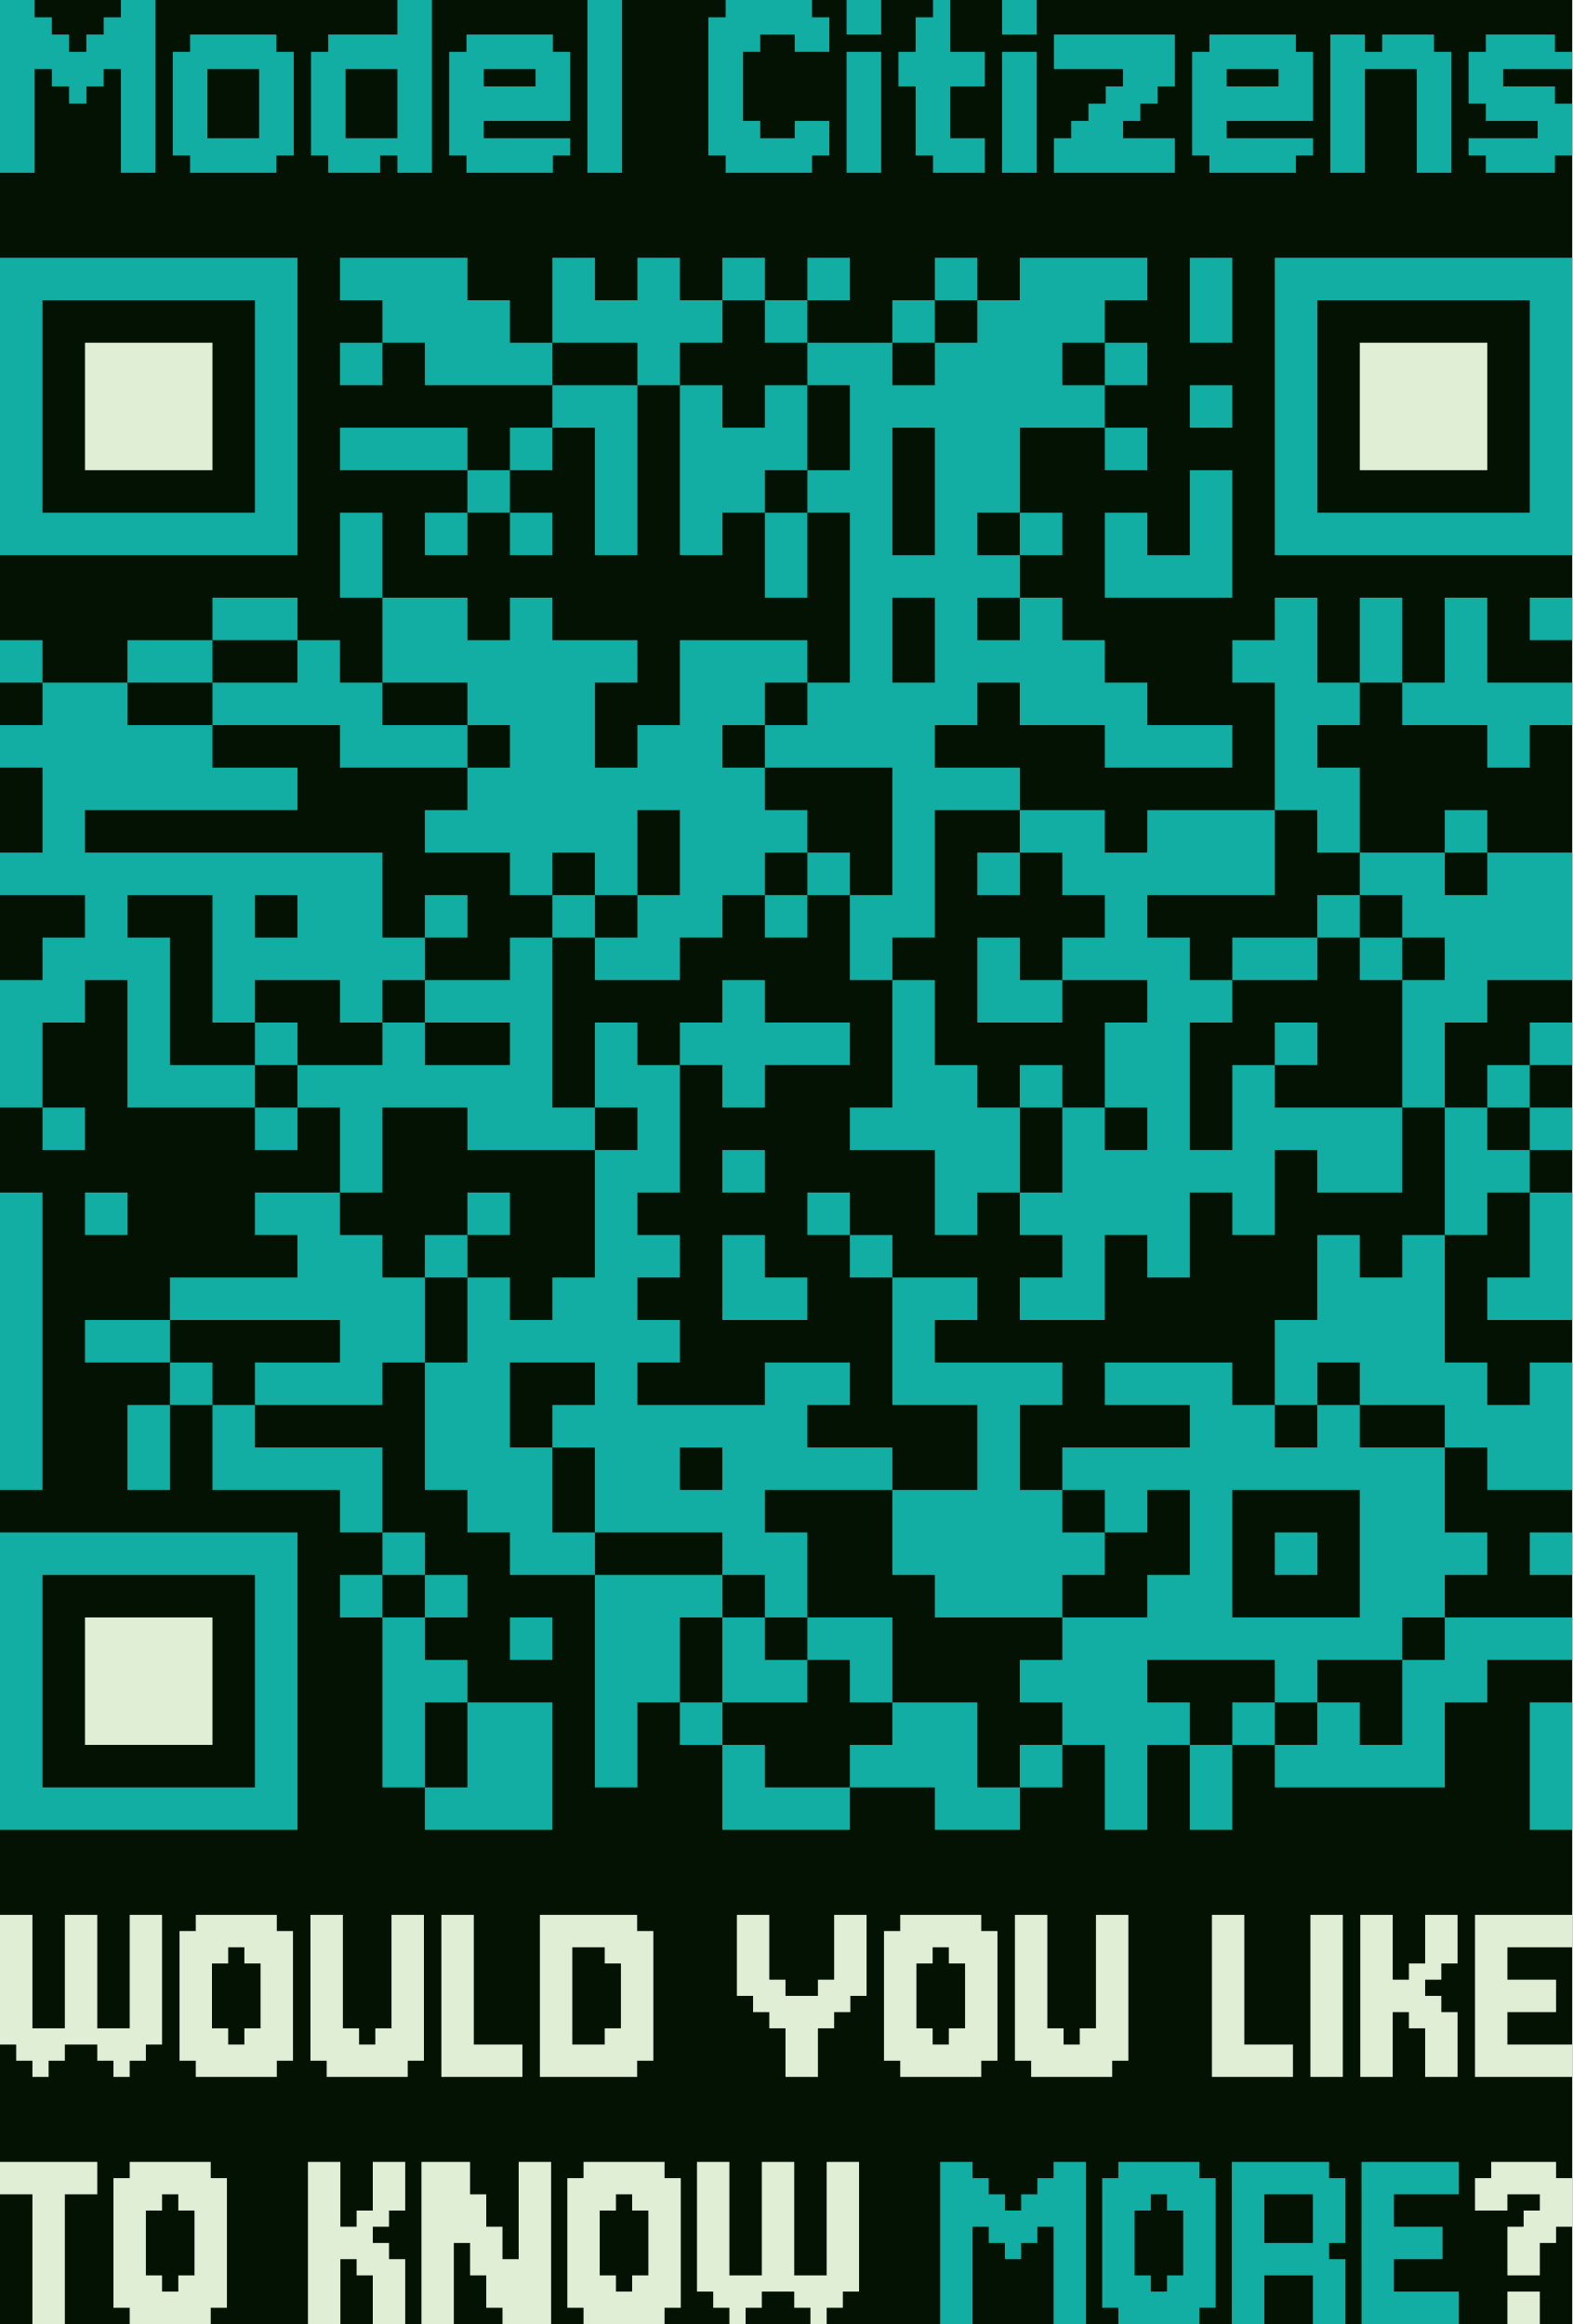
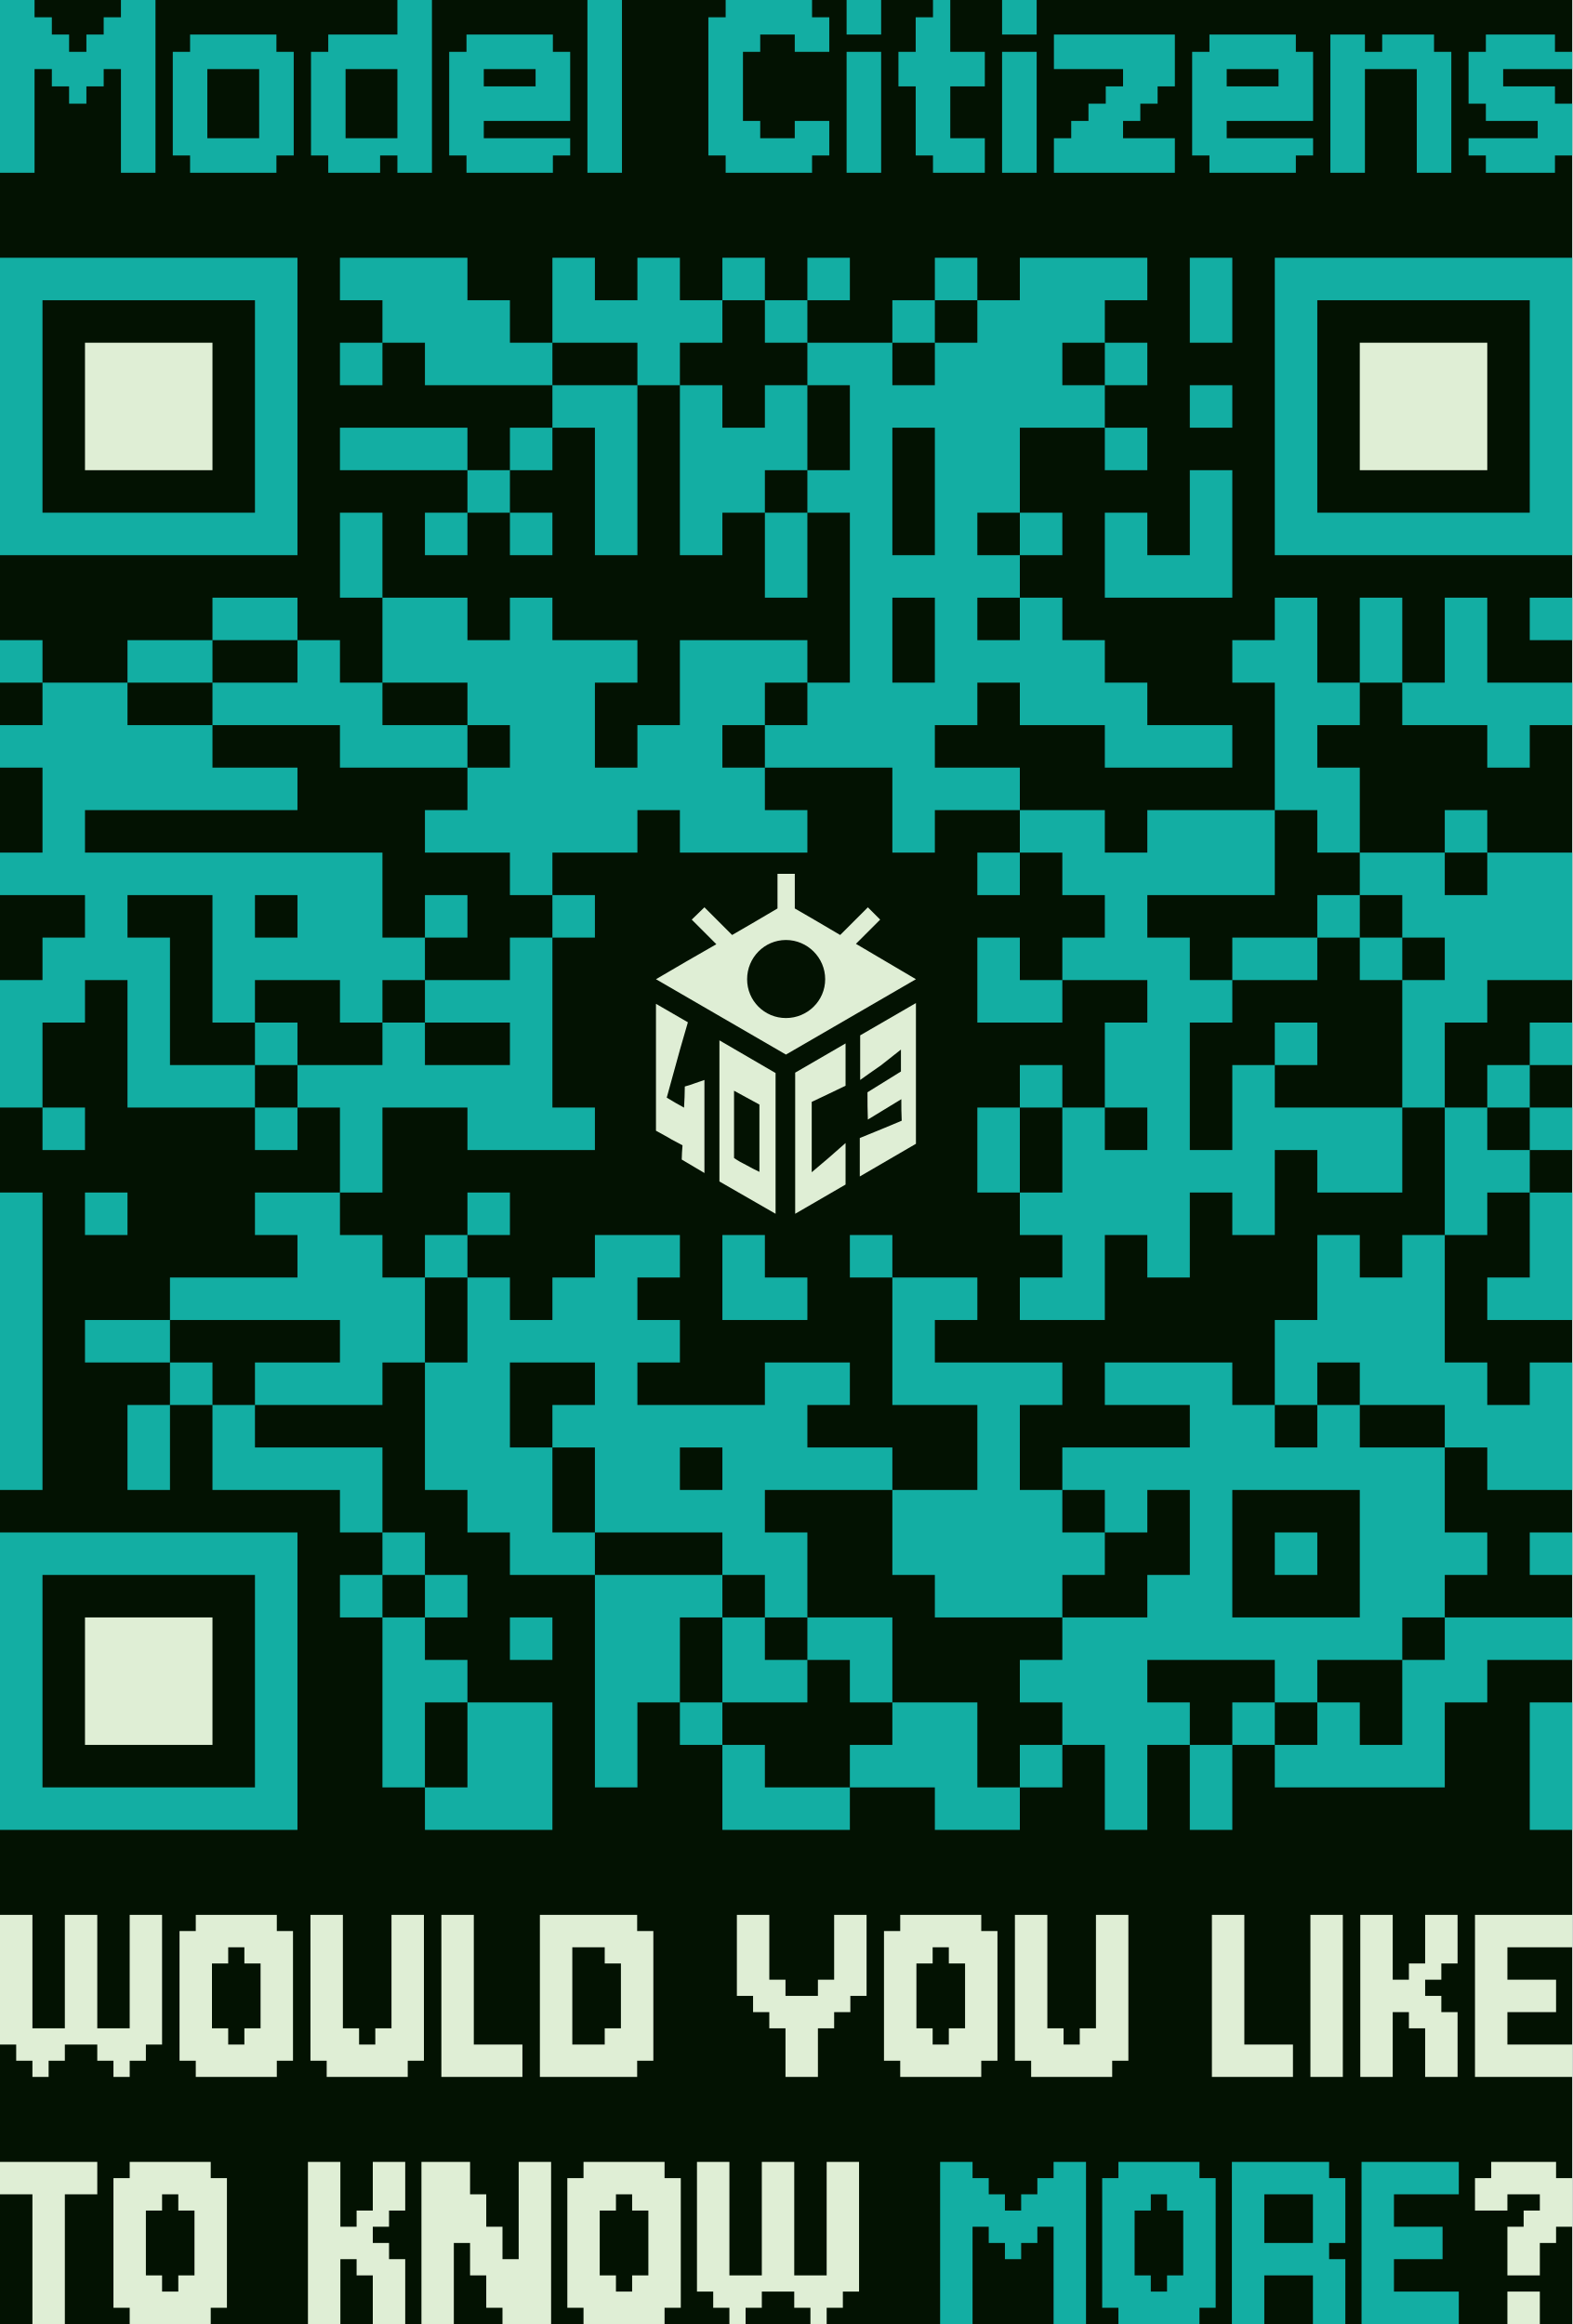
<svg xmlns="http://www.w3.org/2000/svg" width="250" height="369.559" viewBox="0 0 37 54.695">
  <path d="M0 0H37V54.695H0Z" fill="#031202" />
  <g transform="translate(0 0)">
    <path d="M 1.626 2.033 L 1.626 2.033 L 1.22 2.033 L 1.22 1.626 L 0.813 1.626 L 0.813 4.066 L 0 4.066 L 0 0 L 0.813 0 L 0.813 0.407 L 1.22 0.407 L 1.22 0.813 L 1.626 0.813 L 1.626 1.22 L 2.033 1.22 L 2.033 0.813 L 2.44 0.813 L 2.44 0.407 L 2.846 0.407 L 2.846 0 L 3.659 0 L 3.659 4.066 L 2.846 4.066 L 2.846 1.626 L 2.44 1.626 L 2.44 2.033 L 2.033 2.033 L 2.033 2.44 L 1.626 2.44 Z M 4.066 1.22 L 4.066 1.22 L 4.473 1.22 L 4.473 0.813 L 6.505 0.813 L 6.505 1.22 L 6.912 1.22 L 6.912 3.659 L 6.505 3.659 L 6.505 4.066 L 4.473 4.066 L 4.473 3.659 L 4.066 3.659 Z M 6.099 1.626 L 6.099 1.626 L 4.879 1.626 L 4.879 3.253 L 6.099 3.253 Z M 9.352 0.813 L 9.352 0.813 L 9.352 0 L 10.165 0 L 10.165 4.066 L 9.352 4.066 L 9.352 3.659 L 8.945 3.659 L 8.945 4.066 L 7.725 4.066 L 7.725 3.659 L 7.319 3.659 L 7.319 1.22 L 7.725 1.22 L 7.725 0.813 Z M 9.352 3.253 L 9.352 3.253 L 9.352 1.626 L 8.132 1.626 L 8.132 3.253 Z M 10.571 1.22 L 10.571 1.22 L 10.978 1.22 L 10.978 0.813 L 13.011 0.813 L 13.011 1.22 L 13.418 1.22 L 13.418 2.846 L 11.385 2.846 L 11.385 3.253 L 13.418 3.253 L 13.418 3.659 L 13.011 3.659 L 13.011 4.066 L 10.978 4.066 L 10.978 3.659 L 10.571 3.659 Z M 11.385 2.033 L 11.385 2.033 L 12.604 2.033 L 12.604 1.626 L 11.385 1.626 Z M 13.824 0 L 13.824 0 L 14.637 0 L 14.637 4.066 L 13.824 4.066 Z M 18.703 2.846 L 18.703 2.846 L 19.516 2.846 L 19.516 3.659 L 19.11 3.659 L 19.11 4.066 L 17.077 4.066 L 17.077 3.659 L 16.67 3.659 L 16.67 0.407 L 17.077 0.407 L 17.077 0 L 19.11 0 L 19.11 0.407 L 19.516 0.407 L 19.516 1.22 L 18.703 1.22 L 18.703 0.813 L 17.89 0.813 L 17.89 1.22 L 17.484 1.22 L 17.484 2.846 L 17.89 2.846 L 17.89 3.253 L 18.703 3.253 Z M 19.923 0 L 19.923 0 L 20.736 0 L 20.736 0.813 L 19.923 0.813 Z M 19.923 1.22 L 19.923 1.22 L 20.736 1.22 L 20.736 4.066 L 19.923 4.066 Z M 21.143 1.22 L 21.143 1.22 L 21.549 1.22 L 21.549 0.407 L 21.956 0.407 L 21.956 0 L 22.363 0 L 22.363 1.22 L 23.176 1.22 L 23.176 2.033 L 22.363 2.033 L 22.363 3.253 L 23.176 3.253 L 23.176 4.066 L 21.956 4.066 L 21.956 3.659 L 21.549 3.659 L 21.549 2.033 L 21.143 2.033 Z M 23.582 0 L 23.582 0 L 24.396 0 L 24.396 0.813 L 23.582 0.813 Z M 23.582 1.22 L 23.582 1.22 L 24.396 1.22 L 24.396 4.066 L 23.582 4.066 Z M 24.802 3.253 L 24.802 3.253 L 25.209 3.253 L 25.209 2.846 L 25.615 2.846 L 25.615 2.44 L 26.022 2.44 L 26.022 2.033 L 26.429 2.033 L 26.429 1.626 L 24.802 1.626 L 24.802 0.813 L 27.648 0.813 L 27.648 2.033 L 27.242 2.033 L 27.242 2.44 L 26.835 2.44 L 26.835 2.846 L 26.429 2.846 L 26.429 3.253 L 27.648 3.253 L 27.648 4.066 L 24.802 4.066 Z M 28.055 1.22 L 28.055 1.22 L 28.462 1.22 L 28.462 0.813 L 30.495 0.813 L 30.495 1.22 L 30.901 1.22 L 30.901 2.846 L 28.868 2.846 L 28.868 3.253 L 30.901 3.253 L 30.901 3.659 L 30.495 3.659 L 30.495 4.066 L 28.462 4.066 L 28.462 3.659 L 28.055 3.659 Z M 28.868 2.033 L 28.868 2.033 L 30.088 2.033 L 30.088 1.626 L 28.868 1.626 Z M 32.121 1.22 L 32.121 1.22 L 32.527 1.22 L 32.527 0.813 L 33.747 0.813 L 33.747 1.22 L 34.154 1.22 L 34.154 4.066 L 33.341 4.066 L 33.341 1.626 L 32.121 1.626 L 32.121 4.066 L 31.308 4.066 L 31.308 0.813 L 32.121 0.813 Z M 34.967 3.659 L 34.967 3.659 L 34.56 3.659 L 34.56 3.253 L 36.187 3.253 L 36.187 2.846 L 34.967 2.846 L 34.967 2.44 L 34.56 2.44 L 34.56 1.22 L 34.967 1.22 L 34.967 0.813 L 36.593 0.813 L 36.593 1.22 L 37 1.22 L 37 1.626 L 35.374 1.626 L 35.374 2.033 L 36.593 2.033 L 36.593 2.44 L 37 2.44 L 37 3.659 L 36.593 3.659 L 36.593 4.066 L 34.967 4.066 Z " fill="#13aea3" />
  </g>
  <g transform="translate(0 6.066)">
-     <path d="M8 0H9V1H8ZM9 0H10V1H9ZM10 0H11V1H10ZM13 0H14V1H13ZM15 0H16V1H15ZM17 0H18V1H17ZM19 0H20V1H19ZM22 0H23V1H22ZM24 0H25V1H24ZM25 0H26V1H25ZM26 0H27V1H26ZM28 0H29V1H28ZM9 1H10V2H9ZM10 1H11V2H10ZM11 1H12V2H11ZM13 1H14V2H13ZM14 1H15V2H14ZM15 1H16V2H15ZM16 1H17V2H16ZM18 1H19V2H18ZM21 1H22V2H21ZM23 1H24V2H23ZM24 1H25V2H24ZM25 1H26V2H25ZM28 1H29V2H28ZM8 2H9V3H8ZM10 2H11V3H10ZM11 2H12V3H11ZM12 2H13V3H12ZM15 2H16V3H15ZM19 2H20V3H19ZM20 2H21V3H20ZM22 2H23V3H22ZM23 2H24V3H23ZM24 2H25V3H24ZM26 2H27V3H26ZM13 3H14V4H13ZM14 3H15V4H14ZM16 3H17V4H16ZM18 3H19V4H18ZM20 3H21V4H20ZM21 3H22V4H21ZM22 3H23V4H22ZM23 3H24V4H23ZM24 3H25V4H24ZM25 3H26V4H25ZM28 3H29V4H28ZM8 4H9V5H8ZM9 4H10V5H9ZM10 4H11V5H10ZM12 4H13V5H12ZM14 4H15V5H14ZM16 4H17V5H16ZM17 4H18V5H17ZM18 4H19V5H18ZM20 4H21V5H20ZM22 4H23V5H22ZM23 4H24V5H23ZM26 4H27V5H26ZM11 5H12V6H11ZM14 5H15V6H14ZM16 5H17V6H16ZM17 5H18V6H17ZM19 5H20V6H19ZM20 5H21V6H20ZM22 5H23V6H22ZM23 5H24V6H23ZM28 5H29V6H28ZM8 6H9V7H8ZM10 6H11V7H10ZM12 6H13V7H12ZM14 6H15V7H14ZM16 6H17V7H16ZM18 6H19V7H18ZM20 6H21V7H20ZM22 6H23V7H22ZM24 6H25V7H24ZM26 6H27V7H26ZM28 6H29V7H28ZM8 7H9V8H8ZM18 7H19V8H18ZM20 7H21V8H20ZM21 7H22V8H21ZM22 7H23V8H22ZM23 7H24V8H23ZM26 7H27V8H26ZM27 7H28V8H27ZM28 7H29V8H28ZM5 8H6V9H5ZM6 8H7V9H6ZM9 8H10V9H9ZM10 8H11V9H10ZM12 8H13V9H12ZM20 8H21V9H20ZM22 8H23V9H22ZM24 8H25V9H24ZM30 8H31V9H30ZM32 8H33V9H32ZM34 8H35V9H34ZM36 8H37V9H36ZM0 9H1V10H0ZM3 9H4V10H3ZM4 9H5V10H4ZM7 9H8V10H7ZM9 9H10V10H9ZM10 9H11V10H10ZM11 9H12V10H11ZM12 9H13V10H12ZM13 9H14V10H13ZM14 9H15V10H14ZM16 9H17V10H16ZM17 9H18V10H17ZM18 9H19V10H18ZM20 9H21V10H20ZM22 9H23V10H22ZM23 9H24V10H23ZM24 9H25V10H24ZM25 9H26V10H25ZM29 9H30V10H29ZM30 9H31V10H30ZM32 9H33V10H32ZM34 9H35V10H34ZM1 10H2V11H1ZM2 10H3V11H2ZM5 10H6V11H5ZM6 10H7V11H6ZM7 10H8V11H7ZM8 10H9V11H8ZM11 10H12V11H11ZM12 10H13V11H12ZM13 10H14V11H13ZM16 10H17V11H16ZM17 10H18V11H17ZM19 10H20V11H19ZM20 10H21V11H20ZM21 10H22V11H21ZM22 10H23V11H22ZM24 10H25V11H24ZM25 10H26V11H25ZM26 10H27V11H26ZM30 10H31V11H30ZM31 10H32V11H31ZM33 10H34V11H33ZM34 10H35V11H34ZM35 10H36V11H35ZM36 10H37V11H36ZM0 11H1V12H0ZM1 11H2V12H1ZM2 11H3V12H2ZM3 11H4V12H3ZM4 11H5V12H4ZM8 11H9V12H8ZM9 11H10V12H9ZM10 11H11V12H10ZM12 11H13V12H12ZM13 11H14V12H13ZM15 11H16V12H15ZM16 11H17V12H16ZM18 11H19V12H18ZM19 11H20V12H19ZM20 11H21V12H20ZM21 11H22V12H21ZM26 11H27V12H26ZM27 11H28V12H27ZM28 11H29V12H28ZM30 11H31V12H30ZM35 11H36V12H35ZM1 12H2V13H1ZM2 12H3V13H2ZM3 12H4V13H3ZM4 12H5V13H4ZM5 12H6V13H5ZM6 12H7V13H6ZM11 12H12V13H11ZM12 12H13V13H12ZM13 12H14V13H13ZM14 12H15V13H14ZM15 12H16V13H15ZM16 12H17V13H16ZM17 12H18V13H17ZM21 12H22V13H21ZM22 12H23V13H22ZM23 12H24V13H23ZM30 12H31V13H30ZM31 12H32V13H31ZM1 13H2V14H1ZM10 13H11V14H10ZM11 13H12V14H11ZM12 13H13V14H12ZM13 13H14V14H13ZM14 13H15V14H14ZM16 13H17V14H16ZM17 13H18V14H17ZM18 13H19V14H18ZM21 13H22V14H21ZM24 13H25V14H24ZM25 13H26V14H25ZM27 13H28V14H27ZM28 13H29V14H28ZM29 13H30V14H29ZM31 13H32V14H31ZM34 13H35V14H34ZM0 14H1V15H0ZM1 14H2V15H1ZM2 14H3V15H2ZM3 14H4V15H3ZM4 14H5V15H4ZM5 14H6V15H5ZM6 14H7V15H6ZM7 14H8V15H7ZM8 14H9V15H8ZM12 14H13V15H12ZM14 14H15V15H14ZM16 14H17V15H16ZM17 14H18V15H17ZM19 14H20V15H19ZM21 14H22V15H21ZM23 14H24V15H23ZM25 14H26V15H25ZM26 14H27V15H26ZM27 14H28V15H27ZM28 14H29V15H28ZM29 14H30V15H29ZM32 14H33V15H32ZM33 14H34V15H33ZM35 14H36V15H35ZM36 14H37V15H36ZM2 15H3V16H2ZM5 15H6V16H5ZM7 15H8V16H7ZM8 15H9V16H8ZM10 15H11V16H10ZM13 15H14V16H13ZM15 15H16V16H15ZM16 15H17V16H16ZM18 15H19V16H18ZM20 15H21V16H20ZM21 15H22V16H21ZM26 15H27V16H26ZM31 15H32V16H31ZM33 15H34V16H33ZM34 15H35V16H34ZM35 15H36V16H35ZM36 15H37V16H36ZM1 16H2V17H1ZM2 16H3V17H2ZM3 16H4V17H3ZM5 16H6V17H5ZM6 16H7V17H6ZM7 16H8V17H7ZM8 16H9V17H8ZM9 16H10V17H9ZM12 16H13V17H12ZM14 16H15V17H14ZM15 16H16V17H15ZM20 16H21V17H20ZM23 16H24V17H23ZM25 16H26V17H25ZM26 16H27V17H26ZM27 16H28V17H27ZM29 16H30V17H29ZM30 16H31V17H30ZM32 16H33V17H32ZM34 16H35V17H34ZM35 16H36V17H35ZM36 16H37V17H36ZM0 17H1V18H0ZM1 17H2V18H1ZM3 17H4V18H3ZM5 17H6V18H5ZM8 17H9V18H8ZM10 17H11V18H10ZM11 17H12V18H11ZM12 17H13V18H12ZM17 17H18V18H17ZM21 17H22V18H21ZM23 17H24V18H23ZM24 17H25V18H24ZM27 17H28V18H27ZM28 17H29V18H28ZM33 17H34V18H33ZM34 17H35V18H34ZM0 18H1V19H0ZM3 18H4V19H3ZM6 18H7V19H6ZM9 18H10V19H9ZM12 18H13V19H12ZM14 18H15V19H14ZM16 18H17V19H16ZM17 18H18V19H17ZM18 18H19V19H18ZM19 18H20V19H19ZM21 18H22V19H21ZM26 18H27V19H26ZM27 18H28V19H27ZM30 18H31V19H30ZM33 18H34V19H33ZM36 18H37V19H36ZM0 19H1V20H0ZM3 19H4V20H3ZM4 19H5V20H4ZM5 19H6V20H5ZM7 19H8V20H7ZM8 19H9V20H8ZM9 19H10V20H9ZM10 19H11V20H10ZM11 19H12V20H11ZM12 19H13V20H12ZM14 19H15V20H14ZM15 19H16V20H15ZM17 19H18V20H17ZM21 19H22V20H21ZM22 19H23V20H22ZM24 19H25V20H24ZM26 19H27V20H26ZM27 19H28V20H27ZM29 19H30V20H29ZM33 19H34V20H33ZM35 19H36V20H35ZM1 20H2V21H1ZM6 20H7V21H6ZM8 20H9V21H8ZM11 20H12V21H11ZM12 20H13V21H12ZM13 20H14V21H13ZM15 20H16V21H15ZM20 20H21V21H20ZM21 20H22V21H21ZM22 20H23V21H22ZM23 20H24V21H23ZM25 20H26V21H25ZM27 20H28V21H27ZM29 20H30V21H29ZM30 20H31V21H30ZM31 20H32V21H31ZM32 20H33V21H32ZM34 20H35V21H34ZM36 20H37V21H36ZM8 21H9V22H8ZM14 21H15V22H14ZM15 21H16V22H15ZM17 21H18V22H17ZM22 21H23V22H22ZM23 21H24V22H23ZM25 21H26V22H25ZM26 21H27V22H26ZM27 21H28V22H27ZM28 21H29V22H28ZM29 21H30V22H29ZM31 21H32V22H31ZM32 21H33V22H32ZM34 21H35V22H34ZM35 21H36V22H35ZM0 22H1V23H0ZM2 22H3V23H2ZM6 22H7V23H6ZM7 22H8V23H7ZM11 22H12V23H11ZM14 22H15V23H14ZM19 22H20V23H19ZM22 22H23V23H22ZM24 22H25V23H24ZM25 22H26V23H25ZM26 22H27V23H26ZM27 22H28V23H27ZM29 22H30V23H29ZM34 22H35V23H34ZM36 22H37V23H36ZM0 23H1V24H0ZM7 23H8V24H7ZM8 23H9V24H8ZM10 23H11V24H10ZM14 23H15V24H14ZM15 23H16V24H15ZM17 23H18V24H17ZM20 23H21V24H20ZM25 23H26V24H25ZM27 23H28V24H27ZM31 23H32V24H31ZM33 23H34V24H33ZM36 23H37V24H36ZM0 24H1V25H0ZM4 24H5V25H4ZM5 24H6V25H5ZM6 24H7V25H6ZM7 24H8V25H7ZM8 24H9V25H8ZM9 24H10V25H9ZM11 24H12V25H11ZM13 24H14V25H13ZM14 24H15V25H14ZM17 24H18V25H17ZM18 24H19V25H18ZM21 24H22V25H21ZM22 24H23V25H22ZM24 24H25V25H24ZM25 24H26V25H25ZM31 24H32V25H31ZM32 24H33V25H32ZM33 24H34V25H33ZM35 24H36V25H35ZM36 24H37V25H36ZM0 25H1V26H0ZM2 25H3V26H2ZM3 25H4V26H3ZM8 25H9V26H8ZM9 25H10V26H9ZM11 25H12V26H11ZM12 25H13V26H12ZM13 25H14V26H13ZM14 25H15V26H14ZM15 25H16V26H15ZM21 25H22V26H21ZM30 25H31V26H30ZM31 25H32V26H31ZM32 25H33V26H32ZM33 25H34V26H33ZM0 26H1V27H0ZM4 26H5V27H4ZM6 26H7V27H6ZM7 26H8V27H7ZM8 26H9V27H8ZM10 26H11V27H10ZM11 26H12V27H11ZM14 26H15V27H14ZM18 26H19V27H18ZM19 26H20V27H19ZM21 26H22V27H21ZM22 26H23V27H22ZM23 26H24V27H23ZM24 26H25V27H24ZM26 26H27V27H26ZM27 26H28V27H27ZM28 26H29V27H28ZM30 26H31V27H30ZM32 26H33V27H32ZM33 26H34V27H33ZM34 26H35V27H34ZM36 26H37V27H36ZM0 27H1V28H0ZM3 27H4V28H3ZM5 27H6V28H5ZM10 27H11V28H10ZM11 27H12V28H11ZM13 27H14V28H13ZM14 27H15V28H14ZM15 27H16V28H15ZM16 27H17V28H16ZM17 27H18V28H17ZM18 27H19V28H18ZM23 27H24V28H23ZM28 27H29V28H28ZM29 27H30V28H29ZM31 27H32V28H31ZM34 27H35V28H34ZM35 27H36V28H35ZM36 27H37V28H36ZM0 28H1V29H0ZM3 28H4V29H3ZM5 28H6V29H5ZM6 28H7V29H6ZM7 28H8V29H7ZM8 28H9V29H8ZM10 28H11V29H10ZM11 28H12V29H11ZM12 28H13V29H12ZM14 28H15V29H14ZM15 28H16V29H15ZM17 28H18V29H17ZM18 28H19V29H18ZM19 28H20V29H19ZM20 28H21V29H20ZM23 28H24V29H23ZM25 28H26V29H25ZM26 28H27V29H26ZM27 28H28V29H27ZM28 28H29V29H28ZM29 28H30V29H29ZM30 28H31V29H30ZM31 28H32V29H31ZM32 28H33V29H32ZM33 28H34V29H33ZM35 28H36V29H35ZM36 28H37V29H36ZM8 29H9V30H8ZM11 29H12V30H11ZM12 29H13V30H12ZM14 29H15V30H14ZM15 29H16V30H15ZM16 29H17V30H16ZM17 29H18V30H17ZM21 29H22V30H21ZM22 29H23V30H22ZM23 29H24V30H23ZM24 29H25V30H24ZM26 29H27V30H26ZM28 29H29V30H28ZM32 29H33V30H32ZM33 29H34V30H33ZM9 30H10V31H9ZM12 30H13V31H12ZM13 30H14V31H13ZM17 30H18V31H17ZM18 30H19V31H18ZM21 30H22V31H21ZM22 30H23V31H22ZM23 30H24V31H23ZM24 30H25V31H24ZM25 30H26V31H25ZM28 30H29V31H28ZM30 30H31V31H30ZM32 30H33V31H32ZM33 30H34V31H33ZM34 30H35V31H34ZM36 30H37V31H36ZM8 31H9V32H8ZM10 31H11V32H10ZM14 31H15V32H14ZM15 31H16V32H15ZM16 31H17V32H16ZM18 31H19V32H18ZM22 31H23V32H22ZM23 31H24V32H23ZM24 31H25V32H24ZM27 31H28V32H27ZM28 31H29V32H28ZM32 31H33V32H32ZM33 31H34V32H33ZM9 32H10V33H9ZM12 32H13V33H12ZM14 32H15V33H14ZM15 32H16V33H15ZM17 32H18V33H17ZM19 32H20V33H19ZM20 32H21V33H20ZM25 32H26V33H25ZM26 32H27V33H26ZM27 32H28V33H27ZM28 32H29V33H28ZM29 32H30V33H29ZM30 32H31V33H30ZM31 32H32V33H31ZM32 32H33V33H32ZM34 32H35V33H34ZM35 32H36V33H35ZM36 32H37V33H36ZM9 33H10V34H9ZM10 33H11V34H10ZM14 33H15V34H14ZM15 33H16V34H15ZM17 33H18V34H17ZM18 33H19V34H18ZM20 33H21V34H20ZM24 33H25V34H24ZM25 33H26V34H25ZM26 33H27V34H26ZM30 33H31V34H30ZM33 33H34V34H33ZM34 33H35V34H34ZM9 34H10V35H9ZM11 34H12V35H11ZM12 34H13V35H12ZM14 34H15V35H14ZM16 34H17V35H16ZM21 34H22V35H21ZM22 34H23V35H22ZM25 34H26V35H25ZM26 34H27V35H26ZM27 34H28V35H27ZM29 34H30V35H29ZM31 34H32V35H31ZM33 34H34V35H33ZM36 34H37V35H36ZM9 35H10V36H9ZM11 35H12V36H11ZM12 35H13V36H12ZM14 35H15V36H14ZM17 35H18V36H17ZM20 35H21V36H20ZM21 35H22V36H21ZM22 35H23V36H22ZM24 35H25V36H24ZM26 35H27V36H26ZM28 35H29V36H28ZM30 35H31V36H30ZM31 35H32V36H31ZM32 35H33V36H32ZM33 35H34V36H33ZM36 35H37V36H36ZM10 36H11V37H10ZM11 36H12V37H11ZM12 36H13V37H12ZM17 36H18V37H17ZM18 36H19V37H18ZM19 36H20V37H19ZM22 36H23V37H22ZM23 36H24V37H23ZM26 36H27V37H26ZM28 36H29V37H28ZM36 36H37V37H36Z" fill="#13aea3" />
+     <path d="M8 0H9V1H8ZM9 0H10V1H9ZM10 0H11V1H10ZM13 0H14V1H13ZM15 0H16V1H15ZM17 0H18V1H17ZM19 0H20V1H19ZM22 0H23V1H22ZM24 0H25V1H24ZM25 0H26V1H25ZM26 0H27V1H26ZM28 0H29V1H28ZM9 1H10V2H9ZM10 1H11V2H10ZM11 1H12V2H11ZM13 1H14V2H13ZM14 1H15V2H14ZM15 1H16V2H15ZM16 1H17V2H16ZM18 1H19V2H18ZM21 1H22V2H21ZM23 1H24V2H23ZM24 1H25V2H24ZM25 1H26V2H25ZM28 1H29V2H28ZM8 2H9V3H8ZM10 2H11V3H10ZM11 2H12V3H11ZM12 2H13V3H12ZM15 2H16V3H15ZM19 2H20V3H19ZM20 2H21V3H20ZM22 2H23V3H22ZM23 2H24V3H23ZM24 2H25V3H24ZM26 2H27V3H26ZM13 3H14V4H13ZM14 3H15V4H14ZM16 3H17V4H16ZM18 3H19V4H18ZM20 3H21V4H20ZM21 3H22V4H21ZM22 3H23V4H22ZM23 3H24V4H23ZM24 3H25V4H24ZM25 3H26V4H25ZM28 3H29V4H28ZM8 4H9V5H8ZM9 4H10V5H9ZM10 4H11V5H10ZM12 4H13V5H12ZM14 4H15V5H14ZM16 4H17V5H16ZM17 4H18V5H17ZM18 4H19V5H18ZM20 4H21V5H20ZM22 4H23V5H22ZM23 4H24V5H23ZM26 4H27V5H26ZM11 5H12V6H11ZM14 5H15V6H14ZM16 5H17V6H16ZM17 5H18V6H17ZM19 5H20V6H19ZM20 5H21V6H20ZM22 5H23V6H22ZM23 5H24V6H23ZM28 5H29V6H28ZM8 6H9V7H8ZM10 6H11V7H10ZM12 6H13V7H12ZM14 6H15V7H14ZM16 6H17V7H16ZM18 6H19V7H18ZM20 6H21V7H20ZM22 6H23V7H22ZM24 6H25V7H24ZM26 6H27V7H26ZM28 6H29V7H28ZM8 7H9V8H8ZM18 7H19V8H18ZM20 7H21V8H20ZM21 7H22V8H21ZM22 7H23V8H22ZM23 7H24V8H23ZM26 7H27V8H26ZM27 7H28V8H27ZM28 7H29V8H28ZM5 8H6V9H5ZM6 8H7V9H6ZM9 8H10V9H9ZM10 8H11V9H10ZM12 8H13V9H12ZM20 8H21V9H20ZM22 8H23V9H22ZM24 8H25V9H24ZM30 8H31V9H30ZM32 8H33V9H32ZM34 8H35V9H34ZM36 8H37V9H36ZM0 9H1V10H0ZM3 9H4V10H3ZM4 9H5V10H4ZM7 9H8V10H7ZM9 9H10V10H9ZM10 9H11V10H10ZM11 9H12V10H11ZM12 9H13V10H12ZM13 9H14V10H13ZM14 9H15V10H14ZM16 9H17V10H16ZM17 9H18V10H17ZM18 9H19V10H18ZM20 9H21V10H20ZM22 9H23V10H22ZM23 9H24V10H23ZM24 9H25V10H24ZM25 9H26V10H25ZM29 9H30V10H29ZM30 9H31V10H30ZM32 9H33V10H32ZM34 9H35V10H34ZM1 10H2V11H1ZM2 10H3V11H2ZM5 10H6V11H5ZM6 10H7V11H6ZM7 10H8V11H7ZM8 10H9V11H8ZM11 10H12V11H11ZM12 10H13V11H12ZM13 10H14V11H13ZM16 10H17V11H16ZM17 10H18V11H17ZM19 10H20V11H19ZM20 10H21V11H20ZM21 10H22V11H21ZM22 10H23V11H22ZM24 10H25V11H24ZM25 10H26V11H25ZM26 10H27V11H26ZM30 10H31V11H30ZM31 10H32V11H31ZM33 10H34V11H33ZM34 10H35V11H34ZM35 10H36V11H35ZM36 10H37V11H36ZM0 11H1V12H0ZM1 11H2V12H1ZM2 11H3V12H2ZM3 11H4V12H3ZM4 11H5V12H4ZM8 11H9V12H8ZM9 11H10V12H9ZM10 11H11V12H10ZM12 11H13V12H12ZM13 11H14V12H13ZM15 11H16V12H15ZM16 11H17V12H16ZM18 11H19V12H18ZM19 11H20V12H19ZM20 11H21V12H20ZM21 11H22V12H21ZM26 11H27V12H26ZM27 11H28V12H27ZM28 11H29V12H28ZM30 11H31V12H30ZM35 11H36V12H35ZM1 12H2V13H1ZM2 12H3V13H2ZM3 12H4V13H3ZM4 12H5V13H4ZM5 12H6V13H5ZM6 12H7V13H6ZM11 12H12V13H11ZM12 12H13V13H12ZM13 12H14V13H13ZM14 12H15V13H14ZM15 12H16V13H15ZM16 12H17V13H16ZM17 12H18V13H17ZM21 12H22V13H21ZM22 12H23V13H22ZM23 12H24V13H23ZM30 12H31V13H30ZM31 12H32V13H31ZM1 13H2V14H1ZM10 13H11V14H10ZM11 13H12V14H11ZM12 13H13V14H12ZM13 13H14V14H13ZM14 13H15V14H14ZM16 13H17V14H16ZM17 13H18V14H17ZM18 13H19V14H18ZM21 13H22V14H21ZM24 13H25V14H24ZM25 13H26V14H25ZM27 13H28V14H27ZM28 13H29V14H28ZM29 13H30V14H29ZM31 13H32V14H31ZM34 13H35V14H34ZM0 14H1V15H0ZM1 14H2V15H1ZM2 14H3V15H2ZM3 14H4V15H3ZM4 14H5V15H4ZM5 14H6V15H5ZM6 14H7V15H6ZM7 14H8V15H7ZM8 14H9V15H8ZM12 14H13V15H12ZM23 14H24V15H23ZM25 14H26V15H25ZM26 14H27V15H26ZM27 14H28V15H27ZM28 14H29V15H28ZM29 14H30V15H29ZM32 14H33V15H32ZM33 14H34V15H33ZM35 14H36V15H35ZM36 14H37V15H36ZM2 15H3V16H2ZM5 15H6V16H5ZM7 15H8V16H7ZM8 15H9V16H8ZM10 15H11V16H10ZM13 15H14V16H13ZM26 15H27V16H26ZM31 15H32V16H31ZM33 15H34V16H33ZM34 15H35V16H34ZM35 15H36V16H35ZM36 15H37V16H36ZM1 16H2V17H1ZM2 16H3V17H2ZM3 16H4V17H3ZM5 16H6V17H5ZM6 16H7V17H6ZM7 16H8V17H7ZM8 16H9V17H8ZM9 16H10V17H9ZM12 16H13V17H12ZM23 16H24V17H23ZM25 16H26V17H25ZM26 16H27V17H26ZM27 16H28V17H27ZM29 16H30V17H29ZM30 16H31V17H30ZM32 16H33V17H32ZM34 16H35V17H34ZM35 16H36V17H35ZM36 16H37V17H36ZM0 17H1V18H0ZM1 17H2V18H1ZM3 17H4V18H3ZM5 17H6V18H5ZM8 17H9V18H8ZM10 17H11V18H10ZM11 17H12V18H11ZM12 17H13V18H12ZM23 17H24V18H23ZM24 17H25V18H24ZM27 17H28V18H27ZM28 17H29V18H28ZM33 17H34V18H33ZM34 17H35V18H34ZM0 18H1V19H0ZM3 18H4V19H3ZM6 18H7V19H6ZM9 18H10V19H9ZM12 18H13V19H12ZM26 18H27V19H26ZM27 18H28V19H27ZM30 18H31V19H30ZM33 18H34V19H33ZM36 18H37V19H36ZM0 19H1V20H0ZM3 19H4V20H3ZM4 19H5V20H4ZM5 19H6V20H5ZM7 19H8V20H7ZM8 19H9V20H8ZM9 19H10V20H9ZM10 19H11V20H10ZM11 19H12V20H11ZM12 19H13V20H12ZM24 19H25V20H24ZM26 19H27V20H26ZM27 19H28V20H27ZM29 19H30V20H29ZM33 19H34V20H33ZM35 19H36V20H35ZM1 20H2V21H1ZM6 20H7V21H6ZM8 20H9V21H8ZM11 20H12V21H11ZM12 20H13V21H12ZM13 20H14V21H13ZM23 20H24V21H23ZM25 20H26V21H25ZM27 20H28V21H27ZM29 20H30V21H29ZM30 20H31V21H30ZM31 20H32V21H31ZM32 20H33V21H32ZM34 20H35V21H34ZM36 20H37V21H36ZM8 21H9V22H8ZM23 21H24V22H23ZM25 21H26V22H25ZM26 21H27V22H26ZM27 21H28V22H27ZM28 21H29V22H28ZM29 21H30V22H29ZM31 21H32V22H31ZM32 21H33V22H32ZM34 21H35V22H34ZM35 21H36V22H35ZM0 22H1V23H0ZM2 22H3V23H2ZM6 22H7V23H6ZM7 22H8V23H7ZM11 22H12V23H11ZM24 22H25V23H24ZM25 22H26V23H25ZM26 22H27V23H26ZM27 22H28V23H27ZM29 22H30V23H29ZM34 22H35V23H34ZM36 22H37V23H36ZM0 23H1V24H0ZM7 23H8V24H7ZM8 23H9V24H8ZM10 23H11V24H10ZM14 23H15V24H14ZM15 23H16V24H15ZM17 23H18V24H17ZM20 23H21V24H20ZM25 23H26V24H25ZM27 23H28V24H27ZM31 23H32V24H31ZM33 23H34V24H33ZM36 23H37V24H36ZM0 24H1V25H0ZM4 24H5V25H4ZM5 24H6V25H5ZM6 24H7V25H6ZM7 24H8V25H7ZM8 24H9V25H8ZM9 24H10V25H9ZM11 24H12V25H11ZM13 24H14V25H13ZM14 24H15V25H14ZM17 24H18V25H17ZM18 24H19V25H18ZM21 24H22V25H21ZM22 24H23V25H22ZM24 24H25V25H24ZM25 24H26V25H25ZM31 24H32V25H31ZM32 24H33V25H32ZM33 24H34V25H33ZM35 24H36V25H35ZM36 24H37V25H36ZM0 25H1V26H0ZM2 25H3V26H2ZM3 25H4V26H3ZM8 25H9V26H8ZM9 25H10V26H9ZM11 25H12V26H11ZM12 25H13V26H12ZM13 25H14V26H13ZM14 25H15V26H14ZM15 25H16V26H15ZM21 25H22V26H21ZM30 25H31V26H30ZM31 25H32V26H31ZM32 25H33V26H32ZM33 25H34V26H33ZM0 26H1V27H0ZM4 26H5V27H4ZM6 26H7V27H6ZM7 26H8V27H7ZM8 26H9V27H8ZM10 26H11V27H10ZM11 26H12V27H11ZM14 26H15V27H14ZM18 26H19V27H18ZM19 26H20V27H19ZM21 26H22V27H21ZM22 26H23V27H22ZM23 26H24V27H23ZM24 26H25V27H24ZM26 26H27V27H26ZM27 26H28V27H27ZM28 26H29V27H28ZM30 26H31V27H30ZM32 26H33V27H32ZM33 26H34V27H33ZM34 26H35V27H34ZM36 26H37V27H36ZM0 27H1V28H0ZM3 27H4V28H3ZM5 27H6V28H5ZM10 27H11V28H10ZM11 27H12V28H11ZM13 27H14V28H13ZM14 27H15V28H14ZM15 27H16V28H15ZM16 27H17V28H16ZM17 27H18V28H17ZM18 27H19V28H18ZM23 27H24V28H23ZM28 27H29V28H28ZM29 27H30V28H29ZM31 27H32V28H31ZM34 27H35V28H34ZM35 27H36V28H35ZM36 27H37V28H36ZM0 28H1V29H0ZM3 28H4V29H3ZM5 28H6V29H5ZM6 28H7V29H6ZM7 28H8V29H7ZM8 28H9V29H8ZM10 28H11V29H10ZM11 28H12V29H11ZM12 28H13V29H12ZM14 28H15V29H14ZM15 28H16V29H15ZM17 28H18V29H17ZM18 28H19V29H18ZM19 28H20V29H19ZM20 28H21V29H20ZM23 28H24V29H23ZM25 28H26V29H25ZM26 28H27V29H26ZM27 28H28V29H27ZM28 28H29V29H28ZM29 28H30V29H29ZM30 28H31V29H30ZM31 28H32V29H31ZM32 28H33V29H32ZM33 28H34V29H33ZM35 28H36V29H35ZM36 28H37V29H36ZM8 29H9V30H8ZM11 29H12V30H11ZM12 29H13V30H12ZM14 29H15V30H14ZM15 29H16V30H15ZM16 29H17V30H16ZM17 29H18V30H17ZM21 29H22V30H21ZM22 29H23V30H22ZM23 29H24V30H23ZM24 29H25V30H24ZM26 29H27V30H26ZM28 29H29V30H28ZM32 29H33V30H32ZM33 29H34V30H33ZM9 30H10V31H9ZM12 30H13V31H12ZM13 30H14V31H13ZM17 30H18V31H17ZM18 30H19V31H18ZM21 30H22V31H21ZM22 30H23V31H22ZM23 30H24V31H23ZM24 30H25V31H24ZM25 30H26V31H25ZM28 30H29V31H28ZM30 30H31V31H30ZM32 30H33V31H32ZM33 30H34V31H33ZM34 30H35V31H34ZM36 30H37V31H36ZM8 31H9V32H8ZM10 31H11V32H10ZM14 31H15V32H14ZM15 31H16V32H15ZM16 31H17V32H16ZM18 31H19V32H18ZM22 31H23V32H22ZM23 31H24V32H23ZM24 31H25V32H24ZM27 31H28V32H27ZM28 31H29V32H28ZM32 31H33V32H32ZM33 31H34V32H33ZM9 32H10V33H9ZM12 32H13V33H12ZM14 32H15V33H14ZM15 32H16V33H15ZM17 32H18V33H17ZM19 32H20V33H19ZM20 32H21V33H20ZM25 32H26V33H25ZM26 32H27V33H26ZM27 32H28V33H27ZM28 32H29V33H28ZM29 32H30V33H29ZM30 32H31V33H30ZM31 32H32V33H31ZM32 32H33V33H32ZM34 32H35V33H34ZM35 32H36V33H35ZM36 32H37V33H36ZM9 33H10V34H9ZM10 33H11V34H10ZM14 33H15V34H14ZM15 33H16V34H15ZM17 33H18V34H17ZM18 33H19V34H18ZM20 33H21V34H20ZM24 33H25V34H24ZM25 33H26V34H25ZM26 33H27V34H26ZM30 33H31V34H30ZM33 33H34V34H33ZM34 33H35V34H34ZM9 34H10V35H9ZM11 34H12V35H11ZM12 34H13V35H12ZM14 34H15V35H14ZM16 34H17V35H16ZM21 34H22V35H21ZM22 34H23V35H22ZM25 34H26V35H25ZM26 34H27V35H26ZM27 34H28V35H27ZM29 34H30V35H29ZM31 34H32V35H31ZM33 34H34V35H33ZM36 34H37V35H36ZM9 35H10V36H9ZM11 35H12V36H11ZM12 35H13V36H12ZM14 35H15V36H14ZM17 35H18V36H17ZM20 35H21V36H20ZM21 35H22V36H21ZM22 35H23V36H22ZM24 35H25V36H24ZM26 35H27V36H26ZM28 35H29V36H28ZM30 35H31V36H30ZM31 35H32V36H31ZM32 35H33V36H32ZM33 35H34V36H33ZM36 35H37V36H36ZM10 36H11V37H10ZM11 36H12V37H11ZM12 36H13V37H12ZM17 36H18V37H17ZM18 36H19V37H18ZM19 36H20V37H19ZM22 36H23V37H22ZM23 36H24V37H23ZM26 36H27V37H26ZM28 36H29V37H28ZM36 36H37V37H36Z" fill="#13aea3" />
    <path d="M0 0H7V7H0ZM1 1H6V6H1ZM30 0H37V7H30ZM31 1H36V6H31ZM0 30H7V37H0ZM1 31H6V36H1Z" fill="#13aea3" fill-rule="evenodd" />
    <path d="M2 2H5V5H2ZM32 2H35V5H32ZM2 32H5V35H2Z" fill="#dfeed5" />
+     <g transform="translate(15.437 14.5) scale(0.0904977)">
+       <g id="icon-Ebene_2">
+         <g id="icon-Content">
+           <g>
+             <path d="M52,18.2l6.3-6.3-3.2-3.2-7.2,7.2q-5.9-3.5-11.8-6.9V0h-4.5v9q-5.9,3.5-11.8,6.9l-7.2-7.2-3.3,3.2,6.4,6.4Q7.8,22.8,0,27.4q16.9,9.8,33.8,19.6,16.9-9.8,33.8-19.6-7.8-4.6-15.6-9.2h0ZM33.8,37.5c-5.6,0-10.1-4.5-10.1-10.1s4.5-10.2,10.1-10.2,10.2,4.6,10.2,10.2S39.4,37.5,33.8,37.5Z" fill="#dfeed5" />
+             <g>
+               <path d="M31.1,51.8l-14.6-8.5v36.7l14.6,8.4S31.1,51.8,31.1,51.8ZM26.9,68.3v9.2c-1.1-.5-2.2-1.1-3.3-1.7-1.2-.6-2.3-1.2-3.3-1.9v-17.5c1.1.6,2.2,1.2,3.3,1.8,1.1.6,2.2,1.2,3.3,1.8v8.3h0Z" fill="#dfeed5" />
+               <path d="M53.1,47.2v6.4c1.7-1.2,3.5-2.5,5.4-3.8q2.7-2.1,5.2-4.1c0,2.3,0,3.4,0,5.7q-4.4,2.7-8.7,5.4c0,2.4,0,4.8.1,7.1,2.9-1.8,5.8-3.5,8.7-5.3,0,2.3,0,3.4.1,5.6q-2.1.9-4.3,1.8c-2.2.9-4.4,1.8-6.6,2.7v10l14.6-8.5c0-12.2,0-24.4,0-36.6l-14.5,8.4v5.2h0Z" fill="#dfeed5" />
+               <path d="M12.6,53.6c-.8.3-1.7.6-2.6.9-.8.3-1.7.6-2.5.8,0,1.8-.1,3.7-.2,5.5-1.8-1-2.7-1.5-4.5-2.6q1.7-6.3,3.5-12.7,1-3.4,2-6.9L0,33.8v33c1.4.8,2.8,1.5,4.1,2.3.9.5,1.9,1,2.8,1.5-.1,1.5-.2,2.5-.2,3.7l5.9,3.5v-24.2h0Z" fill="#dfeed5" />
+               <path d="M40.5,77.6q0-9.2,0-18.3c3-1.4,5.9-2.8,8.8-4.2v-11l-13.1,7.6v36.7l13.1-7.6v-10.8c-2.9,2.6-5.8,5.1-8.8,7.6h0Z" fill="#dfeed5" />
+             </g>
+           </g>
+         </g>
+       </g>
+     </g>
  </g>
  <g transform="translate(0 45.066)">
    <path d="M 0 0 L 0 0 L 0.763 0 L 0.763 2.67 L 1.526 2.67 L 1.526 0 L 2.289 0 L 2.289 2.67 L 3.052 2.67 L 3.052 0 L 3.814 0 L 3.814 3.052 L 3.433 3.052 L 3.433 3.433 L 3.052 3.433 L 3.052 3.814 L 2.67 3.814 L 2.67 3.433 L 2.289 3.433 L 2.289 3.052 L 1.526 3.052 L 1.526 3.433 L 1.144 3.433 L 1.144 3.814 L 0.763 3.814 L 0.763 3.433 L 0.381 3.433 L 0.381 3.052 L 0 3.052 Z M 4.225 0.381 L 4.225 0.381 L 4.607 0.381 L 4.607 0 L 6.514 0 L 6.514 0.381 L 6.895 0.381 L 6.895 3.433 L 6.514 3.433 L 6.514 3.814 L 4.607 3.814 L 4.607 3.433 L 4.225 3.433 Z M 5.751 2.67 L 5.751 2.67 L 6.132 2.67 L 6.132 1.144 L 5.751 1.144 L 5.751 0.763 L 5.37 0.763 L 5.37 1.144 L 4.988 1.144 L 4.988 2.67 L 5.37 2.67 L 5.37 3.052 L 5.751 3.052 Z M 8.832 2.67 L 8.832 2.67 L 9.213 2.67 L 9.213 0 L 9.976 0 L 9.976 3.433 L 9.595 3.433 L 9.595 3.814 L 7.688 3.814 L 7.688 3.433 L 7.306 3.433 L 7.306 0 L 8.069 0 L 8.069 2.67 L 8.45 2.67 L 8.45 3.052 L 8.832 3.052 Z M 11.15 3.052 L 11.15 3.052 L 12.294 3.052 L 12.294 3.814 L 10.387 3.814 L 10.387 0 L 11.15 0 Z M 12.705 0 L 12.705 0 L 14.994 0 L 14.994 0.381 L 15.375 0.381 L 15.375 3.433 L 14.994 3.433 L 14.994 3.814 L 12.705 3.814 Z M 14.231 2.67 L 14.231 2.67 L 14.612 2.67 L 14.612 1.144 L 14.231 1.144 L 14.231 0.763 L 13.468 0.763 L 13.468 3.052 L 14.231 3.052 Z M 18.485 2.67 L 18.485 2.67 L 18.104 2.67 L 18.104 2.289 L 17.722 2.289 L 17.722 1.907 L 17.341 1.907 L 17.341 0 L 18.104 0 L 18.104 1.526 L 18.485 1.526 L 18.485 1.907 L 19.248 1.907 L 19.248 1.526 L 19.63 1.526 L 19.63 0 L 20.393 0 L 20.393 1.907 L 20.011 1.907 L 20.011 2.289 L 19.63 2.289 L 19.63 2.67 L 19.248 2.67 L 19.248 3.814 L 18.485 3.814 Z M 20.803 0.381 L 20.803 0.381 L 21.185 0.381 L 21.185 0 L 23.092 0 L 23.092 0.381 L 23.473 0.381 L 23.473 3.433 L 23.092 3.433 L 23.092 3.814 L 21.185 3.814 L 21.185 3.433 L 20.803 3.433 Z M 22.329 2.67 L 22.329 2.67 L 22.711 2.67 L 22.711 1.144 L 22.329 1.144 L 22.329 0.763 L 21.948 0.763 L 21.948 1.144 L 21.566 1.144 L 21.566 2.67 L 21.948 2.67 L 21.948 3.052 L 22.329 3.052 Z M 25.41 2.67 L 25.41 2.67 L 25.791 2.67 L 25.791 0 L 26.554 0 L 26.554 3.433 L 26.173 3.433 L 26.173 3.814 L 24.266 3.814 L 24.266 3.433 L 23.884 3.433 L 23.884 0 L 24.647 0 L 24.647 2.67 L 25.029 2.67 L 25.029 3.052 L 25.41 3.052 Z M 29.283 3.052 L 29.283 3.052 L 30.427 3.052 L 30.427 3.814 L 28.52 3.814 L 28.52 0 L 29.283 0 Z M 30.838 0 L 30.838 0 L 31.601 0 L 31.601 3.814 L 30.838 3.814 Z M 33.156 2.289 L 33.156 2.289 L 32.775 2.289 L 32.775 3.814 L 32.012 3.814 L 32.012 0 L 32.775 0 L 32.775 1.526 L 33.156 1.526 L 33.156 1.144 L 33.538 1.144 L 33.538 0 L 34.301 0 L 34.301 1.144 L 33.919 1.144 L 33.919 1.526 L 33.538 1.526 L 33.538 1.907 L 33.919 1.907 L 33.919 2.289 L 34.301 2.289 L 34.301 3.814 L 33.538 3.814 L 33.538 2.67 L 33.156 2.67 Z M 35.474 3.052 L 35.474 3.052 L 37 3.052 L 37 3.814 L 34.711 3.814 L 34.711 0 L 37 0 L 37 0.763 L 35.474 0.763 L 35.474 1.526 L 36.619 1.526 L 36.619 2.289 L 35.474 2.289 Z M 0.763 6.577 L 0.763 6.577 L 0 6.577 L 0 5.814 L 2.289 5.814 L 2.289 6.577 L 1.526 6.577 L 1.526 9.629 L 0.763 9.629 Z M 2.67 6.196 L 2.67 6.196 L 3.052 6.196 L 3.052 5.814 L 4.959 5.814 L 4.959 6.196 L 5.34 6.196 L 5.34 9.247 L 4.959 9.247 L 4.959 9.629 L 3.052 9.629 L 3.052 9.247 L 2.67 9.247 Z M 4.196 8.485 L 4.196 8.485 L 4.577 8.485 L 4.577 6.959 L 4.196 6.959 L 4.196 6.577 L 3.814 6.577 L 3.814 6.959 L 3.433 6.959 L 3.433 8.485 L 3.814 8.485 L 3.814 8.866 L 4.196 8.866 Z M 8.392 8.103 L 8.392 8.103 L 8.01 8.103 L 8.01 9.629 L 7.247 9.629 L 7.247 5.814 L 8.01 5.814 L 8.01 7.34 L 8.392 7.34 L 8.392 6.959 L 8.773 6.959 L 8.773 5.814 L 9.536 5.814 L 9.536 6.959 L 9.155 6.959 L 9.155 7.34 L 8.773 7.34 L 8.773 7.722 L 9.155 7.722 L 9.155 8.103 L 9.536 8.103 L 9.536 9.629 L 8.773 9.629 L 8.773 8.485 L 8.392 8.485 Z M 11.443 8.485 L 11.443 8.485 L 11.062 8.485 L 11.062 7.722 L 10.68 7.722 L 10.68 9.629 L 9.918 9.629 L 9.918 5.814 L 11.062 5.814 L 11.062 6.577 L 11.443 6.577 L 11.443 7.34 L 11.825 7.34 L 11.825 8.103 L 12.206 8.103 L 12.206 5.814 L 12.969 5.814 L 12.969 9.629 L 11.825 9.629 L 11.825 9.247 L 11.443 9.247 Z M 13.351 6.196 L 13.351 6.196 L 13.732 6.196 L 13.732 5.814 L 15.639 5.814 L 15.639 6.196 L 16.021 6.196 L 16.021 9.247 L 15.639 9.247 L 15.639 9.629 L 13.732 9.629 L 13.732 9.247 L 13.351 9.247 Z M 14.876 8.485 L 14.876 8.485 L 15.258 8.485 L 15.258 6.959 L 14.876 6.959 L 14.876 6.577 L 14.495 6.577 L 14.495 6.959 L 14.113 6.959 L 14.113 8.485 L 14.495 8.485 L 14.495 8.866 L 14.876 8.866 Z M 16.402 5.814 L 16.402 5.814 L 17.165 5.814 L 17.165 8.485 L 17.928 8.485 L 17.928 5.814 L 18.691 5.814 L 18.691 8.485 L 19.454 8.485 L 19.454 5.814 L 20.216 5.814 L 20.216 8.866 L 19.835 8.866 L 19.835 9.247 L 19.454 9.247 L 19.454 9.629 L 19.072 9.629 L 19.072 9.247 L 18.691 9.247 L 18.691 8.866 L 17.928 8.866 L 17.928 9.247 L 17.546 9.247 L 17.546 9.629 L 17.165 9.629 L 17.165 9.247 L 16.784 9.247 L 16.784 8.866 L 16.402 8.866 Z M 35.474 7.34 L 35.474 7.34 L 35.856 7.34 L 35.856 6.959 L 36.237 6.959 L 36.237 6.577 L 35.474 6.577 L 35.474 6.959 L 34.711 6.959 L 34.711 6.196 L 35.093 6.196 L 35.093 5.814 L 36.619 5.814 L 36.619 6.196 L 37 6.196 L 37 7.34 L 36.619 7.34 L 36.619 7.722 L 36.237 7.722 L 36.237 8.485 L 35.474 8.485 Z M 35.474 8.866 L 35.474 8.866 L 36.237 8.866 L 36.237 9.629 L 35.474 9.629 Z " fill="#dfeed5" />
    <path d="M 23.649 7.722 L 23.649 7.722 L 23.268 7.722 L 23.268 7.34 L 22.887 7.34 L 22.887 9.629 L 22.124 9.629 L 22.124 5.814 L 22.887 5.814 L 22.887 6.196 L 23.268 6.196 L 23.268 6.577 L 23.649 6.577 L 23.649 6.959 L 24.031 6.959 L 24.031 6.577 L 24.412 6.577 L 24.412 6.196 L 24.794 6.196 L 24.794 5.814 L 25.557 5.814 L 25.557 9.629 L 24.794 9.629 L 24.794 7.34 L 24.412 7.34 L 24.412 7.722 L 24.031 7.722 L 24.031 8.103 L 23.649 8.103 Z M 25.938 6.196 L 25.938 6.196 L 26.32 6.196 L 26.32 5.814 L 28.227 5.814 L 28.227 6.196 L 28.608 6.196 L 28.608 9.247 L 28.227 9.247 L 28.227 9.629 L 26.32 9.629 L 26.32 9.247 L 25.938 9.247 Z M 27.464 8.485 L 27.464 8.485 L 27.845 8.485 L 27.845 6.959 L 27.464 6.959 L 27.464 6.577 L 27.082 6.577 L 27.082 6.959 L 26.701 6.959 L 26.701 8.485 L 27.082 8.485 L 27.082 8.866 L 27.464 8.866 Z M 28.99 5.814 L 28.99 5.814 L 31.278 5.814 L 31.278 6.196 L 31.66 6.196 L 31.66 7.722 L 31.278 7.722 L 31.278 8.103 L 31.66 8.103 L 31.66 9.629 L 30.897 9.629 L 30.897 8.485 L 29.753 8.485 L 29.753 9.629 L 28.99 9.629 Z M 30.897 7.722 L 30.897 7.722 L 30.897 6.577 L 29.753 6.577 L 29.753 7.722 Z M 32.804 8.866 L 32.804 8.866 L 34.33 8.866 L 34.33 9.629 L 32.041 9.629 L 32.041 5.814 L 34.33 5.814 L 34.33 6.577 L 32.804 6.577 L 32.804 7.34 L 33.948 7.34 L 33.948 8.103 L 32.804 8.103 Z " fill="#13aea3" />
  </g>
</svg>
